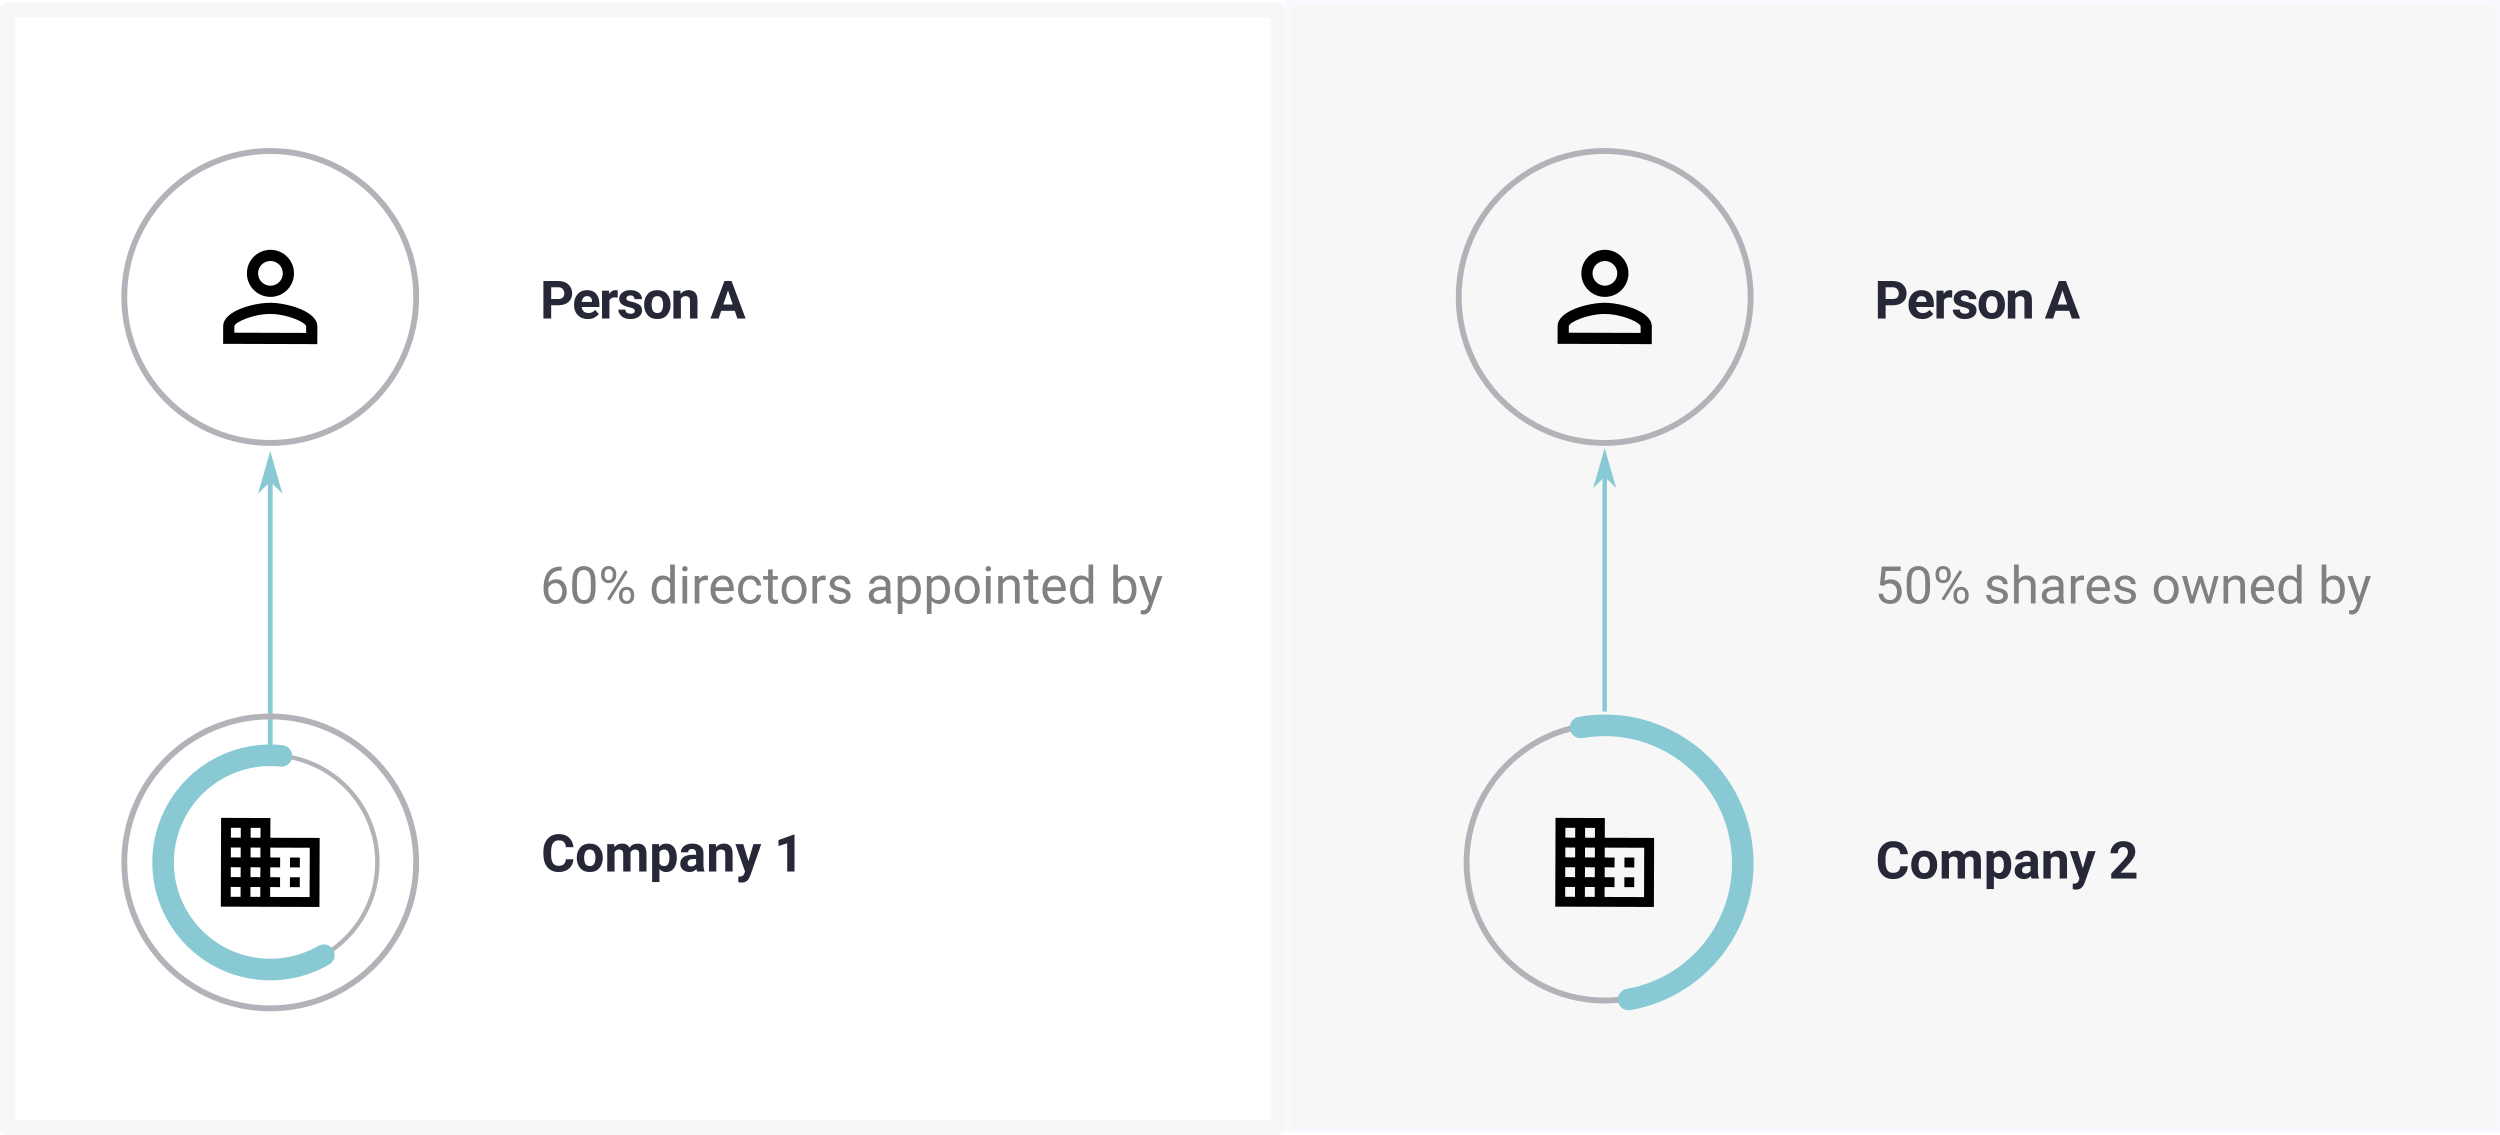
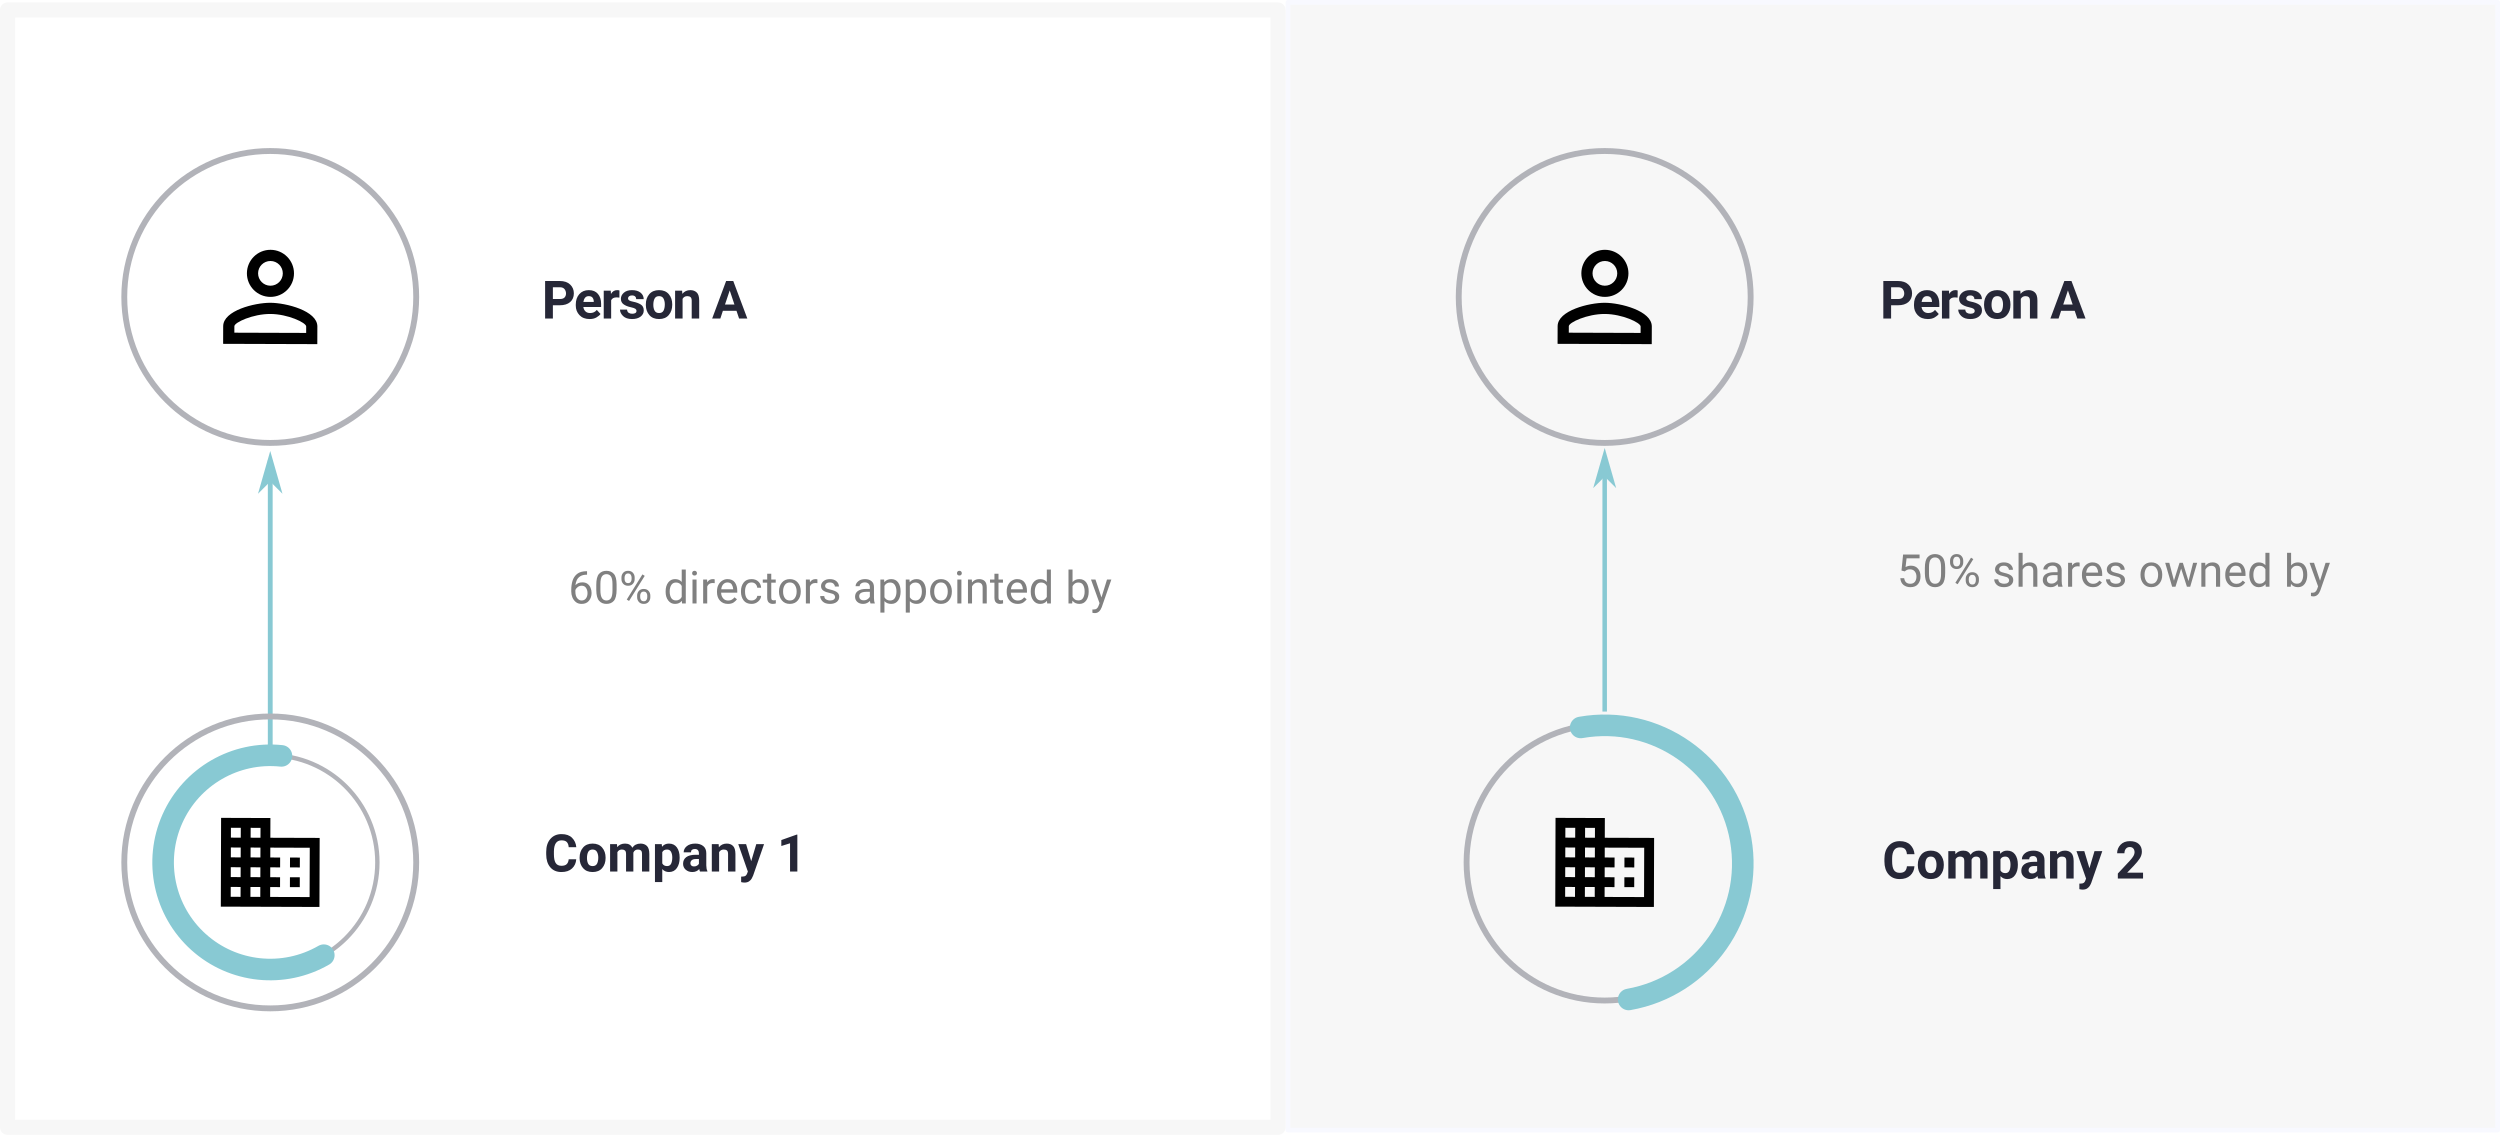
<svg xmlns="http://www.w3.org/2000/svg" id="Layer_1" data-name="Layer 1" viewBox="0 0 663.196 301.052" version="1.1" width="663.196" height="301.052">
  <defs id="defs3">
    <marker orient="auto" refY="0" refX="0" id="Arrow1Lend" style="overflow:visible">
      <path id="path4371" d="M 0,0 5,-5 -12.5,0 5,5 0,0 Z" style="fill:#00deb6;fill-opacity:1;fill-rule:evenodd;stroke:#00deb6;stroke-width:1pt;stroke-opacity:1" transform="matrix(-0.8,0,0,-0.8,-10,0)" />
    </marker>
    <marker orient="auto" refY="0" refX="0" id="Arrow1Mend" style="overflow:visible">
      <path id="path4377" d="M 0,0 5,-5 -12.5,0 5,5 0,0 Z" style="fill:#00deb6;fill-opacity:1;fill-rule:evenodd;stroke:#00deb6;stroke-width:1pt;stroke-opacity:1" transform="matrix(-0.4,0,0,-0.4,-4,0)" />
    </marker>
    <marker orient="auto" refY="0" refX="0" id="Arrow1Mstart" style="overflow:visible">
      <path id="path4374" d="M 0,0 5,-5 -12.5,0 5,5 0,0 Z" style="fill:#88c9d3;fill-opacity:1;fill-rule:evenodd;stroke:#88c9d3;stroke-width:1pt;stroke-opacity:1" transform="matrix(0.4,0,0,0.4,4,0)" />
    </marker>
    <style id="style5">.cls-1,.cls-10,.cls-11,.cls-7,.cls-8{fill:none;}.cls-1,.cls-11{stroke:#00deb6;}.cls-1,.cls-10,.cls-11,.cls-7{stroke-miterlimit:10;}.cls-2{fill:#00deb6;}.cls-3{font-size:16px;fill:#262737;}.cls-12,.cls-3{font-family:HKGrotesk-SemiBold, HK Grotesk;font-weight:700;}.cls-4{letter-spacing:-0.03em;}.cls-5{letter-spacing:-0.02em;}.cls-6{letter-spacing:0em;}.cls-7{stroke:#262737;}.cls-11,.cls-7{stroke-width:5px;}.cls-9{letter-spacing:-0.01em;}.cls-10{stroke:#e6e6e6;}.cls-12{font-size:12px;fill:gray;}.cls-13{letter-spacing:-0.03em;}.cls-14{letter-spacing:-0.01em;}.cls-15{letter-spacing:-0.02em;}.cls-16{letter-spacing:0em;}.cls-17{letter-spacing:0em;}.cls-18{letter-spacing:0em;}</style>
    <marker orient="auto" refY="0" refX="0" id="Arrow1Mstart-2" style="overflow:visible">
      <path id="path4374-0" d="M 0,0 5,-5 -12.5,0 5,5 0,0 Z" style="fill:#88c9d3;fill-opacity:1;fill-rule:evenodd;stroke:#88c9d3;stroke-width:1pt;stroke-opacity:1" transform="matrix(0.4,0,0,0.4,4,0)" />
    </marker>
    <clipPath id="p.1">
      <path style="clip-rule:evenodd" id="path3414" d="M 0,0 30,0 30,26 0,26 Z" />
    </clipPath>
    <clipPath id="p.2">
      <path style="clip-rule:evenodd" id="path3423" d="M 0,0 24,0 24,25 0,25 Z" />
    </clipPath>
    <clipPath id="p.1-3">
      <path style="clip-rule:evenodd" id="path3414-8" d="M 0,0 30,0 30,26 0,26 Z" />
    </clipPath>
    <clipPath id="p.1-3-0">
      <path style="clip-rule:evenodd" id="path3414-8-5" d="M 0,0 30,0 30,26 0,26 Z" />
    </clipPath>
    <clipPath id="p.2-5">
      <path style="clip-rule:evenodd" id="path3423-3" d="M 0,0 24,0 24,25 0,25 Z" />
    </clipPath>
    <clipPath id="p.1-9">
      <path style="clip-rule:evenodd" id="path3414-1" d="M 0,0 30,0 30,26 0,26 Z" />
    </clipPath>
    <marker orient="auto" refY="0" refX="0" id="Arrow1Mstart-2-5" style="overflow:visible">
      <path id="path4374-0-0" d="M 0,0 5,-5 -12.5,0 5,5 0,0 Z" style="fill:#00deb6;fill-opacity:1;fill-rule:evenodd;stroke:#00deb6;stroke-width:1pt;stroke-opacity:1" transform="matrix(0.4,0,0,0.4,4,0)" />
    </marker>
    <marker orient="auto" refY="0" refX="0" id="Arrow1Mstart-4" style="overflow:visible">
      <path id="path4374-9" d="M 0,0 5,-5 -12.5,0 5,5 0,0 Z" style="fill:#00deb6;fill-opacity:1;fill-rule:evenodd;stroke:#00deb6;stroke-width:1pt;stroke-opacity:1" transform="matrix(0.4,0,0,0.4,4,0)" />
    </marker>
    <marker orient="auto" refY="0" refX="0" id="Arrow1Mstart-2-9" style="overflow:visible">
      <path id="path4374-0-9" d="M 0,0 5,-5 -12.5,0 5,5 0,0 Z" style="fill:#88c9d3;fill-opacity:1;fill-rule:evenodd;stroke:#88c9d3;stroke-width:1pt;stroke-opacity:1" transform="matrix(0.4,0,0,0.4,4,0)" />
    </marker>
  </defs>
  <rect style="fill:#f7f7f7;fill-opacity:1;stroke:#f8f9ff;stroke-width:1.253;stroke-linecap:round;stroke-linejoin:round;stroke-miterlimit:10;stroke-dasharray:none;stroke-opacity:1" id="rect11772" width="320.904" height="299.157" x="341.665" y="0.626" />
  <path class="cls-2" d="M 2.814,33.872 Z" id="path11" style="fill:#00deb6" />
-   <text class="cls-3" id="text13" style="font-style:normal;font-variant:normal;font-weight:bold;font-stretch:normal;font-size:14px;line-height:125%;font-family:Roboto;-inkscape-font-specification:'Roboto, Bold';text-align:start;writing-mode:lr-tb;text-anchor:start;fill:#262737" x="143.26" y="84.497">
+   <text class="cls-3" id="text13" style="font-style:normal;font-variant:normal;font-weight:bold;font-stretch:normal;font-size:14px;line-height:0%;font-family:Roboto;-inkscape-font-specification:'Roboto, Bold';text-align:start;writing-mode:lr-tb;text-anchor:start;fill:#262737" x="143.715" y="84.497">
    <tspan class="cls-4" id="tspan15" style="font-style:normal;font-variant:normal;font-weight:bold;font-stretch:normal;font-size:14px;line-height:125%;font-family:Roboto;-inkscape-font-specification:'Roboto, Bold';text-align:start;letter-spacing:-0.03em;writing-mode:lr-tb;text-anchor:start">Person A</tspan>
  </text>
  <path d="m 2.814,33.872 0,0 m 0,0 0,0 m 0,0 z m 0,0 z" id="path27" />
  <path class="cls-8" d="M 2.814,33.872 Z" id="path29" style="fill:none" />
-   <text class="cls-3" id="text31" style="font-style:normal;font-variant:normal;font-weight:bold;font-stretch:normal;font-size:13.75px;line-height:125%;font-family:Roboto;-inkscape-font-specification:'Roboto, Bold';text-align:start;writing-mode:lr-tb;text-anchor:start;fill:#262737" x="132.566" y="231.19">
-     <tspan x="143.566" y="231.19" id="tspan35" style="font-style:normal;font-variant:normal;font-weight:bold;font-stretch:normal;font-size:13.75px;line-height:125%;font-family:Roboto;-inkscape-font-specification:'Roboto, Bold';text-align:start;writing-mode:lr-tb;text-anchor:start">Company 1</tspan>
+   <text class="cls-3" id="text31" style="font-style:normal;font-variant:normal;font-weight:bold;font-stretch:normal;font-size:13.75px;line-height:0%;font-family:Roboto;-inkscape-font-specification:'Roboto, Bold';text-align:start;writing-mode:lr-tb;text-anchor:start;fill:#262737" x="133.315" y="231.19">
+     <tspan x="144.315" y="231.19" id="tspan35" style="font-style:normal;font-variant:normal;font-weight:bold;font-stretch:normal;font-size:13.75px;line-height:125%;font-family:Roboto;-inkscape-font-specification:'Roboto, Bold';text-align:start;writing-mode:lr-tb;text-anchor:start">Company 1</tspan>
  </text>
  <path class="cls-8" d="M 2.814,33.872 Z" id="path41" style="fill:none" />
  <path d="m 2.814,33.872 z m 0,0 z m 0,0 z m 0,0 z m 0,0 z m 0,0 z m 0,0 z m 0,0 z m 0,0 z m 0,0 z m 0,0 z m 0,0 z" id="path43" />
  <path class="cls-10" d="m 2.814,33.872 0,0" id="path45" style="fill:none;stroke:#e6e6e6;stroke-miterlimit:10" />
  <path class="cls-10" d="m 2.814,33.872 0,0" id="path47" style="fill:none;stroke:#e6e6e6;stroke-miterlimit:10" />
  <path class="cls-10" d="m 2.814,33.872 0,0" id="path49" style="fill:none;stroke:#e6e6e6;stroke-miterlimit:10" />
  <path class="cls-10" d="m 2.814,33.872 0,0" id="path51" style="fill:none;stroke:#e6e6e6;stroke-miterlimit:10" />
  <path class="cls-10" d="m 2.814,33.872 0,0" id="path53" style="fill:none;stroke:#e6e6e6;stroke-miterlimit:10" />
  <path class="cls-10" d="m 2.814,33.872 0,0" id="path55" style="fill:none;stroke:#e6e6e6;stroke-miterlimit:10" />
  <path class="cls-10" d="m 2.814,33.872 0,0" id="path57" style="fill:none;stroke:#e6e6e6;stroke-miterlimit:10" />
  <path class="cls-10" d="m 2.814,33.872 0,0" id="path59" style="fill:none;stroke:#e6e6e6;stroke-miterlimit:10" />
  <path class="cls-10" d="m 2.814,33.872 0,0" id="path61" style="fill:none;stroke:#e6e6e6;stroke-miterlimit:10" />
  <path class="cls-10" d="m 2.814,33.872 0,0" id="path63" style="fill:none;stroke:#e6e6e6;stroke-miterlimit:10" />
  <path class="cls-10" d="m 2.814,33.872 0,0" id="path65" style="fill:none;stroke:#e6e6e6;stroke-miterlimit:10" />
  <path class="cls-10" d="m 2.814,33.872 0,0" id="path67" style="fill:none;stroke:#e6e6e6;stroke-miterlimit:10" />
  <path class="cls-10" d="m 2.814,33.872 0,0" id="path69" style="fill:none;stroke:#e6e6e6;stroke-miterlimit:10" />
  <path class="cls-10" d="m 2.814,33.872 0,0" id="path71" style="fill:none;stroke:#e6e6e6;stroke-miterlimit:10" />
  <path class="cls-10" d="m 2.814,33.872 0,0" id="path73" style="fill:none;stroke:#e6e6e6;stroke-miterlimit:10" />
  <path class="cls-10" d="m 2.814,33.872 0,0" id="path75" style="fill:none;stroke:#e6e6e6;stroke-miterlimit:10" />
  <path class="cls-10" d="m 2.814,33.872 0,0" id="path77" style="fill:none;stroke:#e6e6e6;stroke-miterlimit:10" />
  <path class="cls-11" d="m 2.814,33.872 0,0" id="path79" style="fill:none;stroke:#00deb6;stroke-width:5px;stroke-miterlimit:10" />
  <path class="cls-11" d="m 2.814,33.872 0,0" id="path85" style="fill:none;stroke:#00deb6;stroke-width:5px;stroke-miterlimit:10" />
  <path class="cls-11" d="m 2.814,33.872 0,0" id="path87" style="fill:none;stroke:#00deb6;stroke-width:5px;stroke-miterlimit:10" />
  <path class="cls-11" d="m 2.814,33.872 0,0" id="path89" style="fill:none;stroke:#00deb6;stroke-width:5px;stroke-miterlimit:10" />
  <path class="cls-11" d="m 2.814,33.872 0,0" id="path91" style="fill:none;stroke:#00deb6;stroke-width:5px;stroke-miterlimit:10" />
  <path class="cls-11" d="m 2.814,33.872 0,0" id="path93" style="fill:none;stroke:#00deb6;stroke-width:5px;stroke-miterlimit:10" />
  <path class="cls-11" d="m 2.814,33.872 0,0" id="path95" style="fill:none;stroke:#00deb6;stroke-width:5px;stroke-miterlimit:10" />
  <path class="cls-10" d="m 2.814,33.872 0,0" id="path97" style="fill:none;stroke:#e6e6e6;stroke-miterlimit:10" />
  <path class="cls-10" d="m 2.814,33.872 0,0" id="path99" style="fill:none;stroke:#e6e6e6;stroke-miterlimit:10" />
  <path class="cls-10" d="m 2.814,33.872 0,0" id="path101" style="fill:none;stroke:#e6e6e6;stroke-miterlimit:10" />
  <path class="cls-10" d="m 2.814,33.872 0,0" id="path103" style="fill:none;stroke:#e6e6e6;stroke-miterlimit:10" />
  <path class="cls-10" d="m 2.814,33.872 0,0" id="path105" style="fill:none;stroke:#e6e6e6;stroke-miterlimit:10" />
  <path class="cls-10" d="m 2.814,33.872 0,0" id="path107" style="fill:none;stroke:#e6e6e6;stroke-miterlimit:10" />
  <path class="cls-10" d="m 2.814,33.872 0,0" id="path109" style="fill:none;stroke:#e6e6e6;stroke-miterlimit:10" />
  <path class="cls-10" d="m 2.814,33.872 0,0" id="path111" style="fill:none;stroke:#e6e6e6;stroke-miterlimit:10" />
  <path class="cls-10" d="m 2.814,33.872 0,0" id="path113" style="fill:none;stroke:#e6e6e6;stroke-miterlimit:10" />
  <path class="cls-10" d="m 2.814,33.872 0,0" id="path115" style="fill:none;stroke:#e6e6e6;stroke-miterlimit:10" />
  <path class="cls-10" d="m 2.814,33.872 0,0" id="path117" style="fill:none;stroke:#e6e6e6;stroke-miterlimit:10" />
  <path class="cls-10" d="m 2.814,33.872 0,0" id="path119" style="fill:none;stroke:#e6e6e6;stroke-miterlimit:10" />
  <path class="cls-2" d="M 2.814,33.872 Z" id="path171" style="fill:#00deb6" />
  <path class="cls-2" d="M 2.814,33.872 Z" id="path197" style="fill:#00deb6" />
  <path class="cls-8" d="M 2.814,33.872 Z" id="path211" style="fill:none" />
  <path d="m 2.814,33.872 z m 0,0 z m 0,0 z m 0,0 z m 0,0 z m 0,0 z m 0,0 z m 0,0 z m 0,0 z m 0,0 z m 0,0 z m 0,0 z" id="path213" />
  <path style="fill:none;fill-rule:evenodd;stroke:#88c9d3;stroke-width:1.278;stroke-linecap:butt;stroke-linejoin:miter;stroke-miterlimit:4;stroke-dasharray:none;stroke-opacity:1;marker-start:url(#Arrow1Mstart)" d="m 71.689,122.144 0,75.981 0,0" id="path12354" />
  <circle class="cls-11" cx="71.689" cy="228.78" r="28.418" id="circle209-7" style="fill:none;stroke:#b2b3b9;stroke-width:1.163;stroke-miterlimit:10;stroke-dasharray:none;stroke-opacity:1" />
  <path class="cls-11" id="circle209-7-4" style="fill:none;stroke:#88c9d3;stroke-width:5.725;stroke-linecap:round;stroke-miterlimit:10;stroke-dasharray:none;stroke-opacity:1" d="M 85.898,253.391 A 28.418,28.418 0 0 1 52.674,249.899 28.418,28.418 0 0 1 45.728,217.221 28.418,28.418 0 0 1 74.66,200.518" />
  <circle class="cls-7" cx="71.689" cy="78.78" id="ellipse25-6" style="fill:none;stroke:#b2b3b9;stroke-width:1.558;stroke-miterlimit:10;stroke-dasharray:none;stroke-opacity:1" r="38.721" />
  <circle class="cls-7" cx="71.689" cy="228.78" id="ellipse25-6-0" style="fill:none;stroke:#b2b3b9;stroke-width:1.558;stroke-miterlimit:10;stroke-dasharray:none;stroke-opacity:1" r="38.721" />
  <path class="cls-2" d="M 356.814,33.872 Z" id="path11-6" style="fill:#00deb6" />
-   <text class="cls-3" id="text13-7" style="font-style:normal;font-variant:normal;font-weight:bold;font-stretch:normal;font-size:14px;line-height:125%;font-family:Roboto;-inkscape-font-specification:'Roboto, Bold';text-align:start;writing-mode:lr-tb;text-anchor:start;fill:#262737" x="497.26" y="84.497">
+   <text class="cls-3" id="text13-7" style="font-style:normal;font-variant:normal;font-weight:bold;font-stretch:normal;font-size:14px;line-height:0%;font-family:Roboto;-inkscape-font-specification:'Roboto, Bold';text-align:start;writing-mode:lr-tb;text-anchor:start;fill:#262737" x="498.715" y="84.497">
    <tspan class="cls-4" id="tspan15-4" style="font-style:normal;font-variant:normal;font-weight:bold;font-stretch:normal;font-size:14px;line-height:125%;font-family:Roboto;-inkscape-font-specification:'Roboto, Bold';text-align:start;letter-spacing:-0.03em;writing-mode:lr-tb;text-anchor:start">Person A</tspan>
  </text>
  <path d="m 356.814,33.872 0,0 m 0,0 0,0 m 0,0 z m 0,0 z" id="path27-3" />
  <path class="cls-8" d="M 356.814,33.872 Z" id="path29-0" style="fill:none" />
  <path class="cls-8" d="M 356.814,33.872 Z" id="path41-6" style="fill:none" />
  <path d="m 356.814,33.872 z m 0,0 z m 0,0 z m 0,0 z m 0,0 z m 0,0 z m 0,0 z m 0,0 z m 0,0 z m 0,0 z m 0,0 z m 0,0 z" id="path43-0" />
  <path class="cls-10" d="m 356.814,33.872 0,0" id="path45-4" style="fill:none;stroke:#e6e6e6;stroke-miterlimit:10" />
  <path class="cls-10" d="m 356.814,33.872 0,0" id="path47-5" style="fill:none;stroke:#e6e6e6;stroke-miterlimit:10" />
  <path class="cls-10" d="m 356.814,33.872 0,0" id="path49-8" style="fill:none;stroke:#e6e6e6;stroke-miterlimit:10" />
  <path class="cls-10" d="m 356.814,33.872 0,0" id="path51-2" style="fill:none;stroke:#e6e6e6;stroke-miterlimit:10" />
  <path class="cls-10" d="m 356.814,33.872 0,0" id="path53-8" style="fill:none;stroke:#e6e6e6;stroke-miterlimit:10" />
  <path class="cls-10" d="m 356.814,33.872 0,0" id="path55-6" style="fill:none;stroke:#e6e6e6;stroke-miterlimit:10" />
  <path class="cls-10" d="m 356.814,33.872 0,0" id="path57-8" style="fill:none;stroke:#e6e6e6;stroke-miterlimit:10" />
  <path class="cls-10" d="m 356.814,33.872 0,0" id="path59-5" style="fill:none;stroke:#e6e6e6;stroke-miterlimit:10" />
  <path class="cls-10" d="m 356.814,33.872 0,0" id="path61-3" style="fill:none;stroke:#e6e6e6;stroke-miterlimit:10" />
  <path class="cls-10" d="m 356.814,33.872 0,0" id="path63-4" style="fill:none;stroke:#e6e6e6;stroke-miterlimit:10" />
  <path class="cls-10" d="m 356.814,33.872 0,0" id="path65-0" style="fill:none;stroke:#e6e6e6;stroke-miterlimit:10" />
  <path class="cls-10" d="m 356.814,33.872 0,0" id="path67-1" style="fill:none;stroke:#e6e6e6;stroke-miterlimit:10" />
  <path class="cls-10" d="m 356.814,33.872 0,0" id="path69-7" style="fill:none;stroke:#e6e6e6;stroke-miterlimit:10" />
  <path class="cls-10" d="m 356.814,33.872 0,0" id="path71-7" style="fill:none;stroke:#e6e6e6;stroke-miterlimit:10" />
  <path class="cls-10" d="m 356.814,33.872 0,0" id="path73-8" style="fill:none;stroke:#e6e6e6;stroke-miterlimit:10" />
  <path class="cls-10" d="m 356.814,33.872 0,0" id="path75-0" style="fill:none;stroke:#e6e6e6;stroke-miterlimit:10" />
  <path class="cls-10" d="m 356.814,33.872 0,0" id="path77-8" style="fill:none;stroke:#e6e6e6;stroke-miterlimit:10" />
  <path class="cls-11" d="m 356.814,33.872 0,0" id="path79-9" style="fill:none;stroke:#00deb6;stroke-width:5px;stroke-miterlimit:10" />
  <path class="cls-11" d="m 356.814,33.872 0,0" id="path85-7" style="fill:none;stroke:#00deb6;stroke-width:5px;stroke-miterlimit:10" />
  <path class="cls-11" d="m 356.814,33.872 0,0" id="path87-8" style="fill:none;stroke:#00deb6;stroke-width:5px;stroke-miterlimit:10" />
  <path class="cls-11" d="m 356.814,33.872 0,0" id="path89-3" style="fill:none;stroke:#00deb6;stroke-width:5px;stroke-miterlimit:10" />
  <path class="cls-11" d="m 356.814,33.872 0,0" id="path91-9" style="fill:none;stroke:#00deb6;stroke-width:5px;stroke-miterlimit:10" />
  <path class="cls-11" d="m 356.814,33.872 0,0" id="path93-7" style="fill:none;stroke:#00deb6;stroke-width:5px;stroke-miterlimit:10" />
  <path class="cls-11" d="m 356.814,33.872 0,0" id="path95-2" style="fill:none;stroke:#00deb6;stroke-width:5px;stroke-miterlimit:10" />
  <path class="cls-10" d="m 356.814,33.872 0,0" id="path97-5" style="fill:none;stroke:#e6e6e6;stroke-miterlimit:10" />
  <path class="cls-10" d="m 356.814,33.872 0,0" id="path99-0" style="fill:none;stroke:#e6e6e6;stroke-miterlimit:10" />
  <path class="cls-10" d="m 356.814,33.872 0,0" id="path101-2" style="fill:none;stroke:#e6e6e6;stroke-miterlimit:10" />
  <path class="cls-10" d="m 356.814,33.872 0,0" id="path103-4" style="fill:none;stroke:#e6e6e6;stroke-miterlimit:10" />
  <path class="cls-10" d="m 356.814,33.872 0,0" id="path105-8" style="fill:none;stroke:#e6e6e6;stroke-miterlimit:10" />
  <path class="cls-10" d="m 356.814,33.872 0,0" id="path107-0" style="fill:none;stroke:#e6e6e6;stroke-miterlimit:10" />
  <path class="cls-10" d="m 356.814,33.872 0,0" id="path109-6" style="fill:none;stroke:#e6e6e6;stroke-miterlimit:10" />
  <path class="cls-10" d="m 356.814,33.872 0,0" id="path111-2" style="fill:none;stroke:#e6e6e6;stroke-miterlimit:10" />
  <path class="cls-10" d="m 356.814,33.872 0,0" id="path113-6" style="fill:none;stroke:#e6e6e6;stroke-miterlimit:10" />
  <path class="cls-10" d="m 356.814,33.872 0,0" id="path115-5" style="fill:none;stroke:#e6e6e6;stroke-miterlimit:10" />
  <path class="cls-10" d="m 356.814,33.872 0,0" id="path117-6" style="fill:none;stroke:#e6e6e6;stroke-miterlimit:10" />
  <path class="cls-10" d="m 356.814,33.872 0,0" id="path119-6" style="fill:none;stroke:#e6e6e6;stroke-miterlimit:10" />
  <path class="cls-2" d="M 356.814,33.872 Z" id="path171-1" style="fill:#00deb6" />
  <path class="cls-2" d="M 356.814,33.872 Z" id="path197-3" style="fill:#00deb6" />
-   <text class="cls-3" id="text199-0" style="font-style:normal;font-variant:normal;font-weight:bold;font-stretch:normal;font-size:13.75px;line-height:125%;font-family:Roboto;-inkscape-font-specification:'Roboto, Bold';text-align:start;writing-mode:lr-tb;text-anchor:start;fill:#262737" x="486.562" y="233.057">
-     <tspan x="497.562" y="233.057" id="tspan203-8" style="font-style:normal;font-variant:normal;font-weight:bold;font-stretch:normal;font-size:13.75px;line-height:125%;font-family:Roboto;-inkscape-font-specification:'Roboto, Bold';text-align:start;writing-mode:lr-tb;text-anchor:start">Company 2</tspan>
+   <text class="cls-3" id="text199-0" style="font-style:normal;font-variant:normal;font-weight:bold;font-stretch:normal;font-size:13.75px;line-height:0%;font-family:Roboto;-inkscape-font-specification:'Roboto, Bold';text-align:start;writing-mode:lr-tb;text-anchor:start;fill:#262737" x="488.315" y="233.057">
+     <tspan x="499.315" y="233.057" id="tspan203-8" style="font-style:normal;font-variant:normal;font-weight:bold;font-stretch:normal;font-size:13.75px;line-height:125%;font-family:Roboto;-inkscape-font-specification:'Roboto, Bold';text-align:start;writing-mode:lr-tb;text-anchor:start">Company 2</tspan>
  </text>
  <path class="cls-8" d="M 356.814,33.872 Z" id="path211-2" style="fill:none" />
  <path d="m 356.814,33.872 z m 0,0 z m 0,0 z m 0,0 z m 0,0 z m 0,0 z m 0,0 z m 0,0 z m 0,0 z m 0,0 z m 0,0 z m 0,0 z" id="path213-9" />
  <circle class="cls-11" cx="425.689" cy="228.78" r="36.638" id="circle209-2-0-7" style="fill:none;stroke:#b2b3b9;stroke-width:1.558;stroke-linecap:round;stroke-miterlimit:10;stroke-dasharray:none;stroke-opacity:1" />
  <path class="cls-11" id="circle209-2-0" style="fill:none;stroke:#88c9d3;stroke-width:5.725px;stroke-linecap:round;stroke-miterlimit:10;stroke-opacity:1" d="m 419.323,192.976 a 36.638,36.638 0 0 1 42.443,29.719 36.638,36.638 0 0 1 -29.719,42.443" />
  <circle class="cls-7" cx="425.689" cy="78.78" id="ellipse25-6-3" style="fill:none;stroke:#b2b3b9;stroke-width:1.558;stroke-miterlimit:10;stroke-dasharray:none;stroke-opacity:1" r="38.721" />
  <path style="fill:none;fill-rule:evenodd;stroke:#88c9d3;stroke-width:1.2;stroke-linecap:butt;stroke-linejoin:miter;stroke-miterlimit:4;stroke-dasharray:none;stroke-opacity:1;marker-start:url(#Arrow1Mstart-2-9)" d="m 425.689,121.189 0,67.575 0,0" id="path12354-2-8" />
-   <text xml:space="preserve" style="font-style:normal;font-weight:normal;font-size:40px;line-height:125%;font-family:sans-serif;letter-spacing:0px;word-spacing:0px;fill:#000000;fill-opacity:1;stroke:none;stroke-width:1px;stroke-linecap:butt;stroke-linejoin:miter;stroke-opacity:1" x="143.304" y="160.079" id="text14691">
-     <tspan id="tspan14693" x="143.304" y="160.079" style="color:#000000;font-style:normal;font-variant:normal;font-weight:normal;font-stretch:normal;font-size:13.75px;line-height:125%;font-family:Roboto;-inkscape-font-specification:'Roboto, Normal';text-align:start;writing-mode:lr-tb;text-anchor:start;clip-rule:nonzero;display:inline;overflow:visible;visibility:visible;opacity:1;isolation:auto;mix-blend-mode:normal;color-interpolation:sRGB;color-interpolation-filters:linearRGB;solid-color:#000000;solid-opacity:1;fill:#808080;fill-opacity:1;fill-rule:nonzero;stroke:none;stroke-width:1px;stroke-linecap:butt;stroke-linejoin:miter;stroke-miterlimit:4;stroke-dasharray:none;stroke-dashoffset:0;stroke-opacity:1;color-rendering:auto;image-rendering:auto;shape-rendering:auto;text-rendering:auto;enable-background:accumulate">60% directors appointed by</tspan>
-   </text>
-   <text xml:space="preserve" style="font-style:normal;font-weight:normal;font-size:40px;line-height:125%;font-family:sans-serif;letter-spacing:0px;word-spacing:0px;fill:#000000;fill-opacity:1;stroke:none;stroke-width:1px;stroke-linecap:butt;stroke-linejoin:miter;stroke-opacity:1" x="497.304" y="160.079" id="text14691-3-6">
-     <tspan id="tspan14693-5-5" x="497.304" y="160.079" style="color:#000000;font-style:normal;font-variant:normal;font-weight:normal;font-stretch:normal;font-size:13.75px;line-height:125%;font-family:Roboto;-inkscape-font-specification:'Roboto, Normal';text-align:start;writing-mode:lr-tb;text-anchor:start;clip-rule:nonzero;display:inline;overflow:visible;visibility:visible;opacity:1;isolation:auto;mix-blend-mode:normal;color-interpolation:sRGB;color-interpolation-filters:linearRGB;solid-color:#000000;solid-opacity:1;fill:#808080;fill-opacity:1;fill-rule:nonzero;stroke:none;stroke-width:1px;stroke-linecap:butt;stroke-linejoin:miter;stroke-miterlimit:4;stroke-dasharray:none;stroke-dashoffset:0;stroke-opacity:1;color-rendering:auto;image-rendering:auto;shape-rendering:auto;text-rendering:auto;enable-background:accumulate">50% shares owned by</tspan>
+   <text xml:space="preserve" style="font-style:normal;font-variant:normal;font-weight:normal;font-stretch:normal;font-size:12px;line-height:0%;font-family:Roboto;-inkscape-font-specification:'Roboto, Normal';font-variant-ligatures:normal;font-variant-caps:normal;font-variant-numeric:normal;font-feature-settings:normal;text-align:center;letter-spacing:0px;word-spacing:0px;writing-mode:lr-tb;text-anchor:middle;fill:#000000;fill-opacity:1;stroke:none;stroke-width:1px;stroke-linecap:butt;stroke-linejoin:miter;stroke-opacity:1" x="227.33" y="160.079" id="text14691">
+     <tspan id="tspan14693" x="227.33" y="160.079" style="color:#000000;font-style:normal;font-variant:normal;font-weight:normal;font-stretch:normal;font-size:12px;line-height:125%;font-family:Roboto;-inkscape-font-specification:'Roboto, Normal';font-variant-ligatures:normal;font-variant-caps:normal;font-variant-numeric:normal;font-feature-settings:normal;text-align:center;writing-mode:lr-tb;text-anchor:middle;clip-rule:nonzero;display:inline;overflow:visible;visibility:visible;opacity:1;isolation:auto;mix-blend-mode:normal;color-interpolation:sRGB;color-interpolation-filters:linearRGB;solid-color:#000000;solid-opacity:1;fill:#808080;fill-opacity:1;fill-rule:nonzero;stroke:none;stroke-width:1px;stroke-linecap:butt;stroke-linejoin:miter;stroke-miterlimit:4;stroke-dasharray:none;stroke-dashoffset:0;stroke-opacity:1;color-rendering:auto;image-rendering:auto;shape-rendering:auto;text-rendering:auto;enable-background:accumulate">60% directors appointed by</tspan>
  </text>
  <rect style="fill:none;fill-opacity:1;stroke:#f7f7f7;stroke-width:4;stroke-linecap:round;stroke-linejoin:round;stroke-miterlimit:10;stroke-dasharray:none;stroke-opacity:1" id="rect11772-8" width="337.039" height="296.409" x="2" y="2.643" />
  <path id="path4516" d="m 71.716,222.239 0.017,-5.233 -13.082,-0.043 -0.073,23.548 26.165,0.085 0.059,-18.315 z m -7.9,15.673 -2.616,-0.009 0.008,-2.616 2.617,0.009 z m 0.017,-5.233 -2.616,-0.009 0.008,-2.616 2.617,0.009 z m 0.017,-5.233 -2.616,-0.009 0.008,-2.616 2.617,0.009 z m 0.017,-5.233 -2.616,-0.009 0.008,-2.616 2.617,0.009 z m 5.182,15.716 -2.616,-0.008 0.008,-2.619 2.617,0.009 z m 0.017,-5.233 -2.616,-0.008 0.008,-2.617 2.617,0.009 z m 0.017,-5.233 -2.616,-0.008 0.008,-2.617 2.617,0.009 z m 0.017,-5.233 -2.616,-0.008 0.009,-2.617 2.617,0.009 z m 13.032,15.741 -10.466,-0.032 0.008,-2.617 2.617,0.009 0.008,-2.617 -2.616,-0.008 0.008,-2.617 2.617,0.009 0.008,-2.617 -2.616,-0.008 0.008,-2.617 10.466,0.035 z m -2.583,-10.475 -2.616,-0.008 -0.009,2.616 2.617,0.009 z m -0.017,5.233 -2.616,-0.008 -0.009,2.616 2.617,0.009 z" />
  <path id="path5743" d="m 71.755,69.236 a 3.279,3.279 0 1 1 -3.29,3.268 3.278,3.278 0 0 1 3.29,-3.268 m -0.045,14.053 c 4.637,0.015 9.517,2.311 9.514,3.31 l -0.006,1.718 -19.05,-0.062 0.006,-1.718 c 0,-0.999 4.898,-3.263 9.536,-3.248 m 0.055,-17.02 a 6.246,6.246 0 1 0 6.226,6.266 6.244,6.244 0 0 0 -6.226,-6.266 z m -0.045,14.053 c -4.169,-0.014 -12.498,2.052 -12.514,6.205 l -0.015,4.684 24.983,0.08 0.016,-4.684 c 0.014,-4.152 -8.301,-6.271 -12.47,-6.285 z" />
  <path id="path4516-1" d="m 425.715,222.239 0.017,-5.233 -13.082,-0.043 -0.073,23.548 26.165,0.085 0.059,-18.315 z m -7.9,15.673 -2.616,-0.009 0.008,-2.616 2.617,0.009 z m 0.017,-5.233 -2.616,-0.009 0.008,-2.616 2.617,0.009 z m 0.017,-5.233 -2.616,-0.009 0.008,-2.616 2.617,0.009 z m 0.017,-5.233 -2.616,-0.009 0.008,-2.616 2.617,0.009 z m 5.182,15.716 -2.616,-0.008 0.008,-2.619 2.617,0.009 z m 0.017,-5.233 -2.616,-0.008 0.008,-2.617 2.617,0.009 z m 0.017,-5.233 -2.616,-0.008 0.008,-2.617 2.617,0.009 z m 0.017,-5.233 -2.616,-0.008 0.009,-2.617 2.617,0.009 z m 13.032,15.741 -10.466,-0.032 0.008,-2.617 2.617,0.009 0.008,-2.617 -2.616,-0.008 0.008,-2.617 2.617,0.009 0.008,-2.617 -2.616,-0.008 0.008,-2.617 10.466,0.035 z m -2.583,-10.475 -2.616,-0.008 -0.009,2.616 2.617,0.009 z m -0.017,5.233 -2.616,-0.008 -0.009,2.616 2.617,0.009 z" />
  <path id="path5743-0" d="m 425.754,69.236 a 3.279,3.279 0 1 1 -3.29,3.268 3.278,3.278 0 0 1 3.29,-3.268 m -0.045,14.053 c 4.637,0.015 9.517,2.311 9.514,3.31 l -0.006,1.718 -19.05,-0.062 0.006,-1.718 c 0,-0.999 4.898,-3.263 9.536,-3.248 m 0.055,-17.02 a 6.246,6.246 0 1 0 6.226,6.266 6.244,6.244 0 0 0 -6.226,-6.266 z m -0.045,14.053 c -4.169,-0.014 -12.498,2.052 -12.514,6.205 l -0.015,4.684 24.983,0.08 0.016,-4.684 c 0.014,-4.152 -8.301,-6.271 -12.47,-6.285 z" />
+   <text xml:space="preserve" style="font-style:normal;font-variant:normal;font-weight:normal;font-stretch:normal;font-size:12px;line-height:0%;font-family:Roboto;-inkscape-font-specification:'Roboto, Normal';font-variant-ligatures:normal;font-variant-caps:normal;font-variant-numeric:normal;font-feature-settings:normal;text-align:center;letter-spacing:0px;word-spacing:0px;writing-mode:lr-tb;text-anchor:middle;fill:#000000;fill-opacity:1;stroke:none;stroke-width:1px;stroke-linecap:butt;stroke-linejoin:miter;stroke-opacity:1" x="565.18" y="155.639" id="text14691-3">
+     <tspan id="tspan14693-6" x="565.18" y="155.639" style="color:#000000;font-style:normal;font-variant:normal;font-weight:normal;font-stretch:normal;font-size:12px;line-height:125%;font-family:Roboto;-inkscape-font-specification:'Roboto, Normal';font-variant-ligatures:normal;font-variant-caps:normal;font-variant-numeric:normal;font-feature-settings:normal;text-align:center;writing-mode:lr-tb;text-anchor:middle;clip-rule:nonzero;display:inline;overflow:visible;visibility:visible;opacity:1;isolation:auto;mix-blend-mode:normal;color-interpolation:sRGB;color-interpolation-filters:linearRGB;solid-color:#000000;solid-opacity:1;fill:#808080;fill-opacity:1;fill-rule:nonzero;stroke:none;stroke-width:1px;stroke-linecap:butt;stroke-linejoin:miter;stroke-miterlimit:4;stroke-dasharray:none;stroke-dashoffset:0;stroke-opacity:1;color-rendering:auto;image-rendering:auto;shape-rendering:auto;text-rendering:auto;enable-background:accumulate">50% shares owned by</tspan>
+   </text>
</svg>
